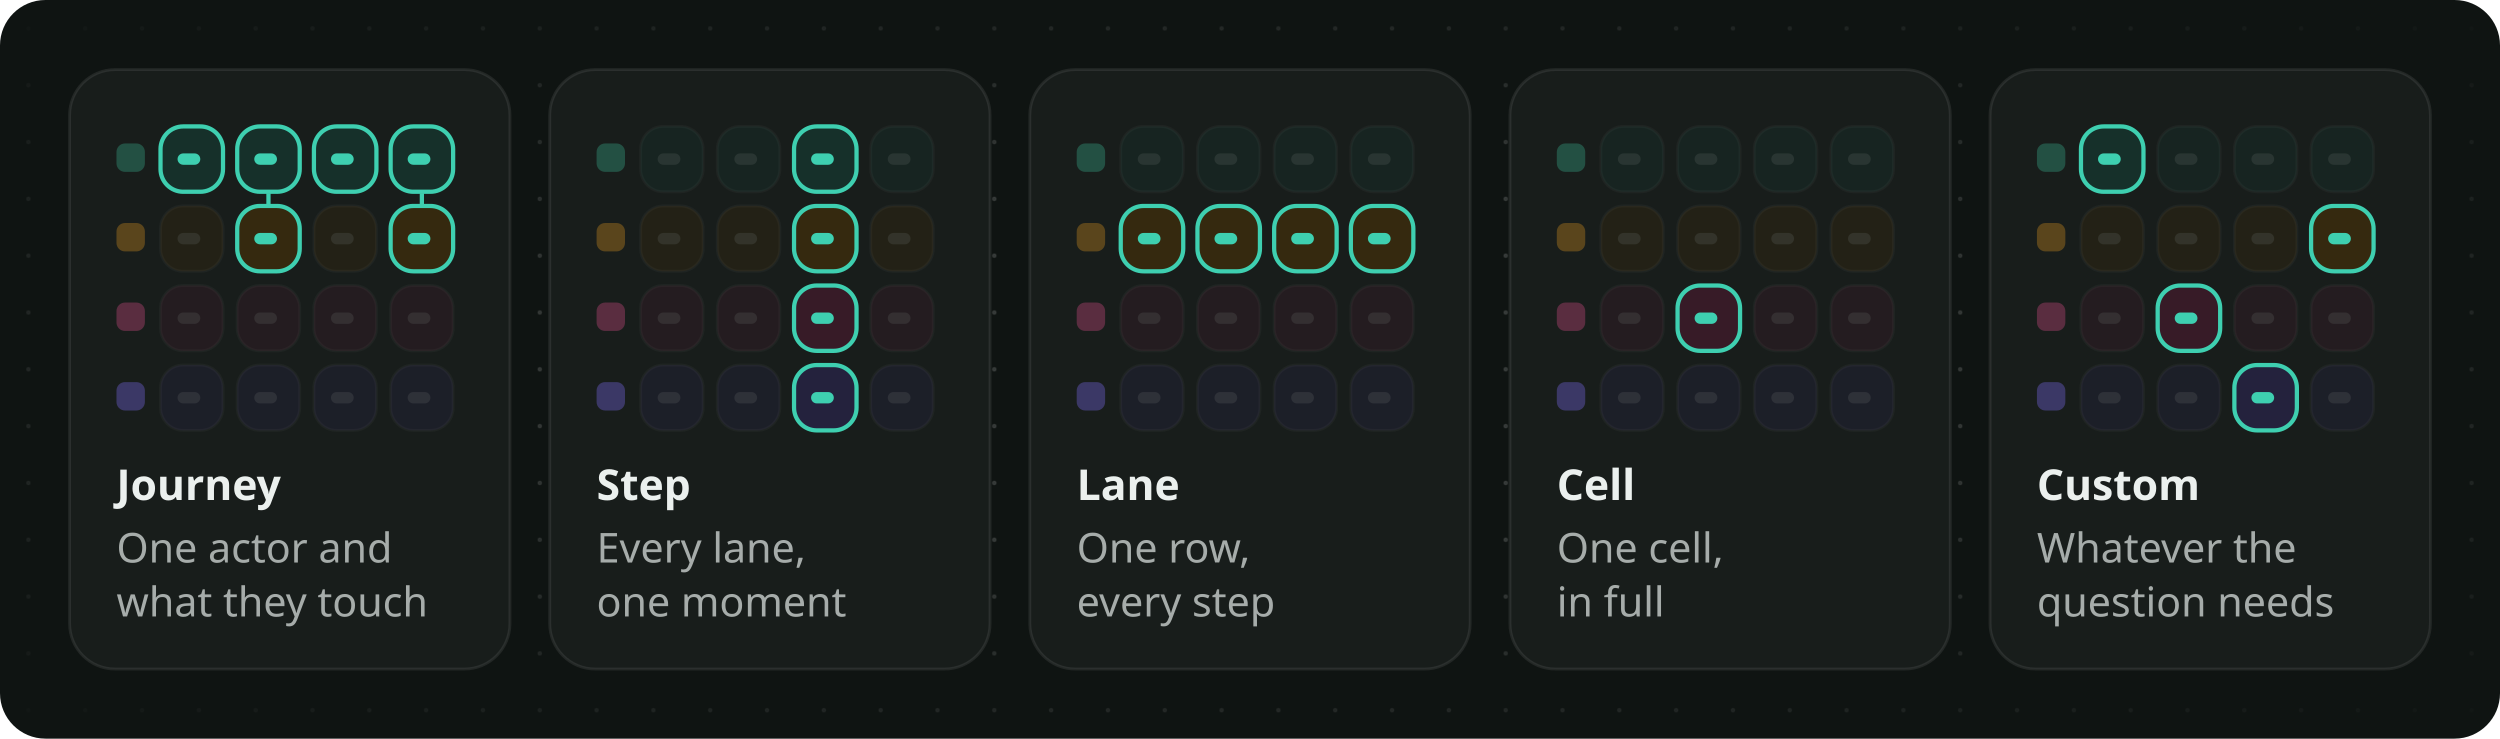
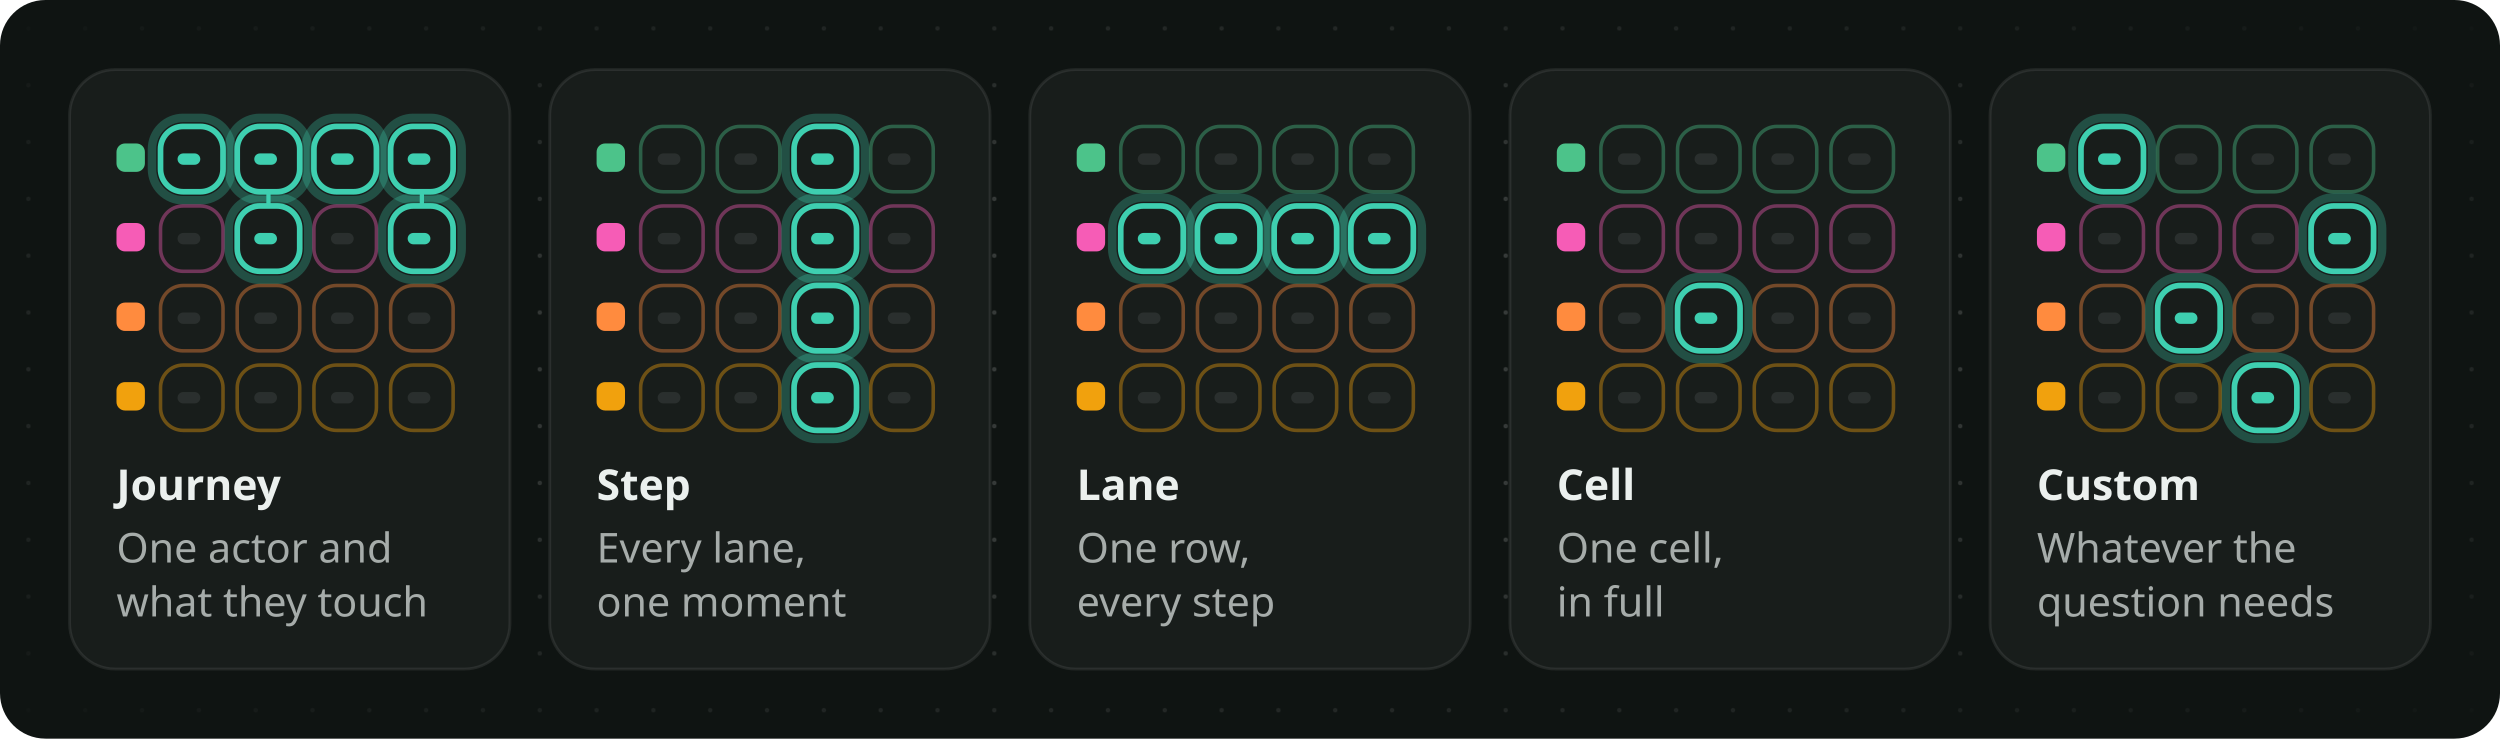
<svg xmlns="http://www.w3.org/2000/svg" viewBox="0 0 880 260" font-family="'Ubuntu Sans', system-ui, sans-serif">
  <style>
    .plate { fill: #0f1412; }
    .dot { fill: #ebf0ee; fill-opacity: 0.17; }
    .card { fill: #181d1b; stroke: #ebf0ee; stroke-opacity: 0.09; }
    .well { fill: #0f1412; stroke: #ebf0ee; stroke-opacity: 0.09; }
    .well-focus { stroke: #3ecfb0; stroke-opacity: 1; stroke-width: 1.5; }
    .title { font-size: 15px; font-weight: 600; fill: #ebf0ee; }
    .label { font-size: 14.5px; fill: #a6acaa; }
    .label-teal { font-size: 14.5px; font-weight: 600; fill: #3ecfb0; }
    .strong { font-size: 14.5px; font-weight: 600; fill: #ebf0ee; }
    .code { font-family: 'Ubuntu Sans Mono', ui-monospace, SFMono-Regular, Menlo, Consolas, monospace; font-size: 14.5px; fill: #a6acaa; }
    .code-strong { font-family: 'Ubuntu Sans Mono', ui-monospace, SFMono-Regular, Menlo, Consolas, monospace; font-size: 14.5px; font-weight: 600; fill: #ebf0ee; }
    .num { font-size: 14.5px; font-weight: 600; fill: #0f1412; }
    .axis { stroke: #ebf0ee; stroke-opacity: 0.09; }
    .line { stroke: #a6acaa; stroke-width: 1.25; }
    .flow { stroke: #a6acaa; stroke-width: 1.5; fill: none; }
    .flow-head { fill: #a6acaa; }
    .trace { stroke: #3ecfb0; stroke-width: 1.5; fill: none; }
    .trace-head { fill: #3ecfb0; }
    .zoom { stroke: #3ecfb0; stroke-width: 1; stroke-opacity: 0.55; fill: none; }
    .skel { fill: #ebf0ee; fill-opacity: 0.22; }
    .skel-teal { fill: #3ecfb0; }
-     .cell { stroke: #ebf0ee; stroke-opacity: 0.09; }
-     .cell-focus { stroke: #3ecfb0; stroke-opacity: 1; stroke-width: 1.5; }
+     .cell, .cell-focus, .cell-focus-dash { fill: none; stroke-width: 1.25; }
    .hit { fill: #3ecfb0; }
    .tick { fill: #a6acaa; }
    .miss { fill: #ebf0ee; fill-opacity: 0.22; }
    .badge { fill: #3ecfb0; stroke: #181d1b; stroke-width: 2; }
    .faded { opacity: 0.4; }
-     .lane-c { fill: #16302a; } .sq-c { fill: #235043; }
-     .lane-f { fill: #35290f; } .sq-f { fill: #5a451c; }
-     .lane-b { fill: #371b27; } .sq-b { fill: #5a2d40; }
-     .lane-s { fill: #24223d; } .sq-s { fill: #3b3866; }
+     .lane-c { stroke: #4cc38a; } .sq-c { fill: #4cc38a; }
+     .lane-f { stroke: #f65cb6; } .sq-f { fill: #f65cb6; }
+     .lane-b { stroke: #ff8b3e; } .sq-b { fill: #ff8b3e; }
+     .lane-s { stroke: #f1a10d; } .sq-s { fill: #f1a10d; }
+     .cell-focus, .cell-focus-dash { stroke: #3ecfb0; stroke-width: 2; }
+     .halo { fill: none; stroke: #3ecfb0; stroke-opacity: 0.28; stroke-width: 3; }
  </style>
  <defs>
    <pattern id="grid" width="20" height="20" patternUnits="userSpaceOnUse">
      <circle class="dot" cx="10" cy="10" r="0.8" />
    </pattern>
    <radialGradient id="fade" cx="50%" cy="50%" r="70%">
      <stop offset="0.35" stop-color="#fff" />
      <stop offset="1" stop-color="#000" />
    </radialGradient>
    <mask id="fadeMask">
      <rect width="880" height="260" fill="url(#fade)" />
    </mask>
    <marker id="headMuted" markerWidth="8" markerHeight="8" refX="6" refY="4" orient="auto" markerUnits="userSpaceOnUse">
      <path class="flow-head" d="M0,0.5 L7,4 L0,7.5 Z" />
    </marker>
    <marker id="headTeal" markerWidth="8" markerHeight="8" refX="6" refY="4" orient="auto" markerUnits="userSpaceOnUse">
      <path class="trace-head" d="M0,0.5 L7,4 L0,7.5 Z" />
    </marker>
  </defs>
  <rect class="plate" width="880" height="260" rx="16" />
  <rect width="880" height="260" rx="16" fill="url(#grid)" mask="url(#fadeMask)" />
  <rect class="card" x="24.5" y="24.5" width="155" height="211" rx="16" />
  <rect class="sq-c" x="41" y="50.5" width="10" height="10" rx="3" />
+   <rect class="halo" x="53.5" y="41.5" width="28" height="29" rx="11" />
  <rect class="lane-c cell-focus" x="56.5" y="44.5" width="22" height="23" rx="8" />
  <rect class="skel-teal" x="62.5" y="54" width="8" height="4" rx="2" />
+   <rect class="halo" x="80.5" y="41.5" width="28" height="29" rx="11" />
  <rect class="lane-c cell-focus" x="83.5" y="44.5" width="22" height="23" rx="8" />
  <rect class="skel-teal" x="89.5" y="54" width="8" height="4" rx="2" />
+   <rect class="halo" x="107.5" y="41.5" width="28" height="29" rx="11" />
  <rect class="lane-c cell-focus" x="110.5" y="44.5" width="22" height="23" rx="8" />
  <rect class="skel-teal" x="116.5" y="54" width="8" height="4" rx="2" />
+   <rect class="halo" x="134.5" y="41.5" width="28" height="29" rx="11" />
  <rect class="lane-c cell-focus" x="137.5" y="44.5" width="22" height="23" rx="8" />
  <rect class="skel-teal" x="143.5" y="54" width="8" height="4" rx="2" />
  <rect class="sq-f" x="41" y="78.5" width="10" height="10" rx="3" />
  <g class="faded">
    <rect class="lane-f cell" x="56.5" y="72.5" width="22" height="23" rx="8" />
    <rect class="skel" x="62.5" y="82" width="8" height="4" rx="2" />
  </g>
+   <rect class="halo" x="80.5" y="69.5" width="28" height="29" rx="11" />
  <rect class="lane-f cell-focus" x="83.5" y="72.5" width="22" height="23" rx="8" />
  <rect class="skel-teal" x="89.5" y="82" width="8" height="4" rx="2" />
  <g class="faded">
    <rect class="lane-f cell" x="110.5" y="72.5" width="22" height="23" rx="8" />
    <rect class="skel" x="116.5" y="82" width="8" height="4" rx="2" />
  </g>
+   <rect class="halo" x="134.5" y="69.5" width="28" height="29" rx="11" />
  <rect class="lane-f cell-focus" x="137.5" y="72.5" width="22" height="23" rx="8" />
  <rect class="skel-teal" x="143.5" y="82" width="8" height="4" rx="2" />
  <rect class="sq-b" x="41" y="106.5" width="10" height="10" rx="3" />
  <g class="faded">
    <rect class="lane-b cell" x="56.5" y="100.5" width="22" height="23" rx="8" />
    <rect class="skel" x="62.5" y="110" width="8" height="4" rx="2" />
  </g>
  <g class="faded">
    <rect class="lane-b cell" x="83.5" y="100.5" width="22" height="23" rx="8" />
    <rect class="skel" x="89.5" y="110" width="8" height="4" rx="2" />
  </g>
  <g class="faded">
    <rect class="lane-b cell" x="110.5" y="100.5" width="22" height="23" rx="8" />
    <rect class="skel" x="116.5" y="110" width="8" height="4" rx="2" />
  </g>
  <g class="faded">
    <rect class="lane-b cell" x="137.5" y="100.5" width="22" height="23" rx="8" />
    <rect class="skel" x="143.5" y="110" width="8" height="4" rx="2" />
  </g>
  <rect class="sq-s" x="41" y="134.5" width="10" height="10" rx="3" />
  <g class="faded">
    <rect class="lane-s cell" x="56.5" y="128.5" width="22" height="23" rx="8" />
    <rect class="skel" x="62.5" y="138" width="8" height="4" rx="2" />
  </g>
  <g class="faded">
    <rect class="lane-s cell" x="83.5" y="128.5" width="22" height="23" rx="8" />
    <rect class="skel" x="89.5" y="138" width="8" height="4" rx="2" />
  </g>
  <g class="faded">
    <rect class="lane-s cell" x="110.5" y="128.5" width="22" height="23" rx="8" />
    <rect class="skel" x="116.5" y="138" width="8" height="4" rx="2" />
  </g>
  <g class="faded">
    <rect class="lane-s cell" x="137.5" y="128.5" width="22" height="23" rx="8" />
    <rect class="skel" x="143.5" y="138" width="8" height="4" rx="2" />
  </g>
  <path class="trace" d="M94.5,68 V72.5" />
  <path class="trace" d="M148.5,68 V72.5" />
  <text class="title" x="41" y="176">Journey</text>
  <text class="label" x="41" y="198">One actor and</text>
  <text class="label" x="41" y="217">what they touch</text>
  <rect class="card" x="193.5" y="24.5" width="155" height="211" rx="16" />
  <rect class="sq-c" x="210" y="50.5" width="10" height="10" rx="3" />
  <g class="faded">
    <rect class="lane-c cell" x="225.5" y="44.5" width="22" height="23" rx="8" />
    <rect class="skel" x="231.5" y="54" width="8" height="4" rx="2" />
  </g>
  <g class="faded">
    <rect class="lane-c cell" x="252.5" y="44.5" width="22" height="23" rx="8" />
    <rect class="skel" x="258.5" y="54" width="8" height="4" rx="2" />
  </g>
+   <rect class="halo" x="276.5" y="41.5" width="28" height="29" rx="11" />
  <rect class="lane-c cell-focus" x="279.5" y="44.5" width="22" height="23" rx="8" />
  <rect class="skel-teal" x="285.5" y="54" width="8" height="4" rx="2" />
  <g class="faded">
    <rect class="lane-c cell" x="306.5" y="44.5" width="22" height="23" rx="8" />
    <rect class="skel" x="312.5" y="54" width="8" height="4" rx="2" />
  </g>
  <rect class="sq-f" x="210" y="78.5" width="10" height="10" rx="3" />
  <g class="faded">
    <rect class="lane-f cell" x="225.5" y="72.5" width="22" height="23" rx="8" />
    <rect class="skel" x="231.5" y="82" width="8" height="4" rx="2" />
  </g>
  <g class="faded">
    <rect class="lane-f cell" x="252.5" y="72.5" width="22" height="23" rx="8" />
    <rect class="skel" x="258.5" y="82" width="8" height="4" rx="2" />
  </g>
+   <rect class="halo" x="276.5" y="69.5" width="28" height="29" rx="11" />
  <rect class="lane-f cell-focus" x="279.5" y="72.5" width="22" height="23" rx="8" />
  <rect class="skel-teal" x="285.5" y="82" width="8" height="4" rx="2" />
  <g class="faded">
    <rect class="lane-f cell" x="306.5" y="72.5" width="22" height="23" rx="8" />
    <rect class="skel" x="312.5" y="82" width="8" height="4" rx="2" />
  </g>
  <rect class="sq-b" x="210" y="106.5" width="10" height="10" rx="3" />
  <g class="faded">
    <rect class="lane-b cell" x="225.5" y="100.5" width="22" height="23" rx="8" />
    <rect class="skel" x="231.5" y="110" width="8" height="4" rx="2" />
  </g>
  <g class="faded">
    <rect class="lane-b cell" x="252.5" y="100.5" width="22" height="23" rx="8" />
    <rect class="skel" x="258.5" y="110" width="8" height="4" rx="2" />
  </g>
+   <rect class="halo" x="276.5" y="97.5" width="28" height="29" rx="11" />
  <rect class="lane-b cell-focus" x="279.5" y="100.5" width="22" height="23" rx="8" />
  <rect class="skel-teal" x="285.5" y="110" width="8" height="4" rx="2" />
  <g class="faded">
    <rect class="lane-b cell" x="306.5" y="100.5" width="22" height="23" rx="8" />
    <rect class="skel" x="312.5" y="110" width="8" height="4" rx="2" />
  </g>
  <rect class="sq-s" x="210" y="134.5" width="10" height="10" rx="3" />
  <g class="faded">
    <rect class="lane-s cell" x="225.5" y="128.5" width="22" height="23" rx="8" />
    <rect class="skel" x="231.5" y="138" width="8" height="4" rx="2" />
  </g>
  <g class="faded">
    <rect class="lane-s cell" x="252.5" y="128.5" width="22" height="23" rx="8" />
    <rect class="skel" x="258.5" y="138" width="8" height="4" rx="2" />
  </g>
+   <rect class="halo" x="276.5" y="125.5" width="28" height="29" rx="11" />
  <rect class="lane-s cell-focus" x="279.5" y="128.5" width="22" height="23" rx="8" />
  <rect class="skel-teal" x="285.5" y="138" width="8" height="4" rx="2" />
  <g class="faded">
    <rect class="lane-s cell" x="306.5" y="128.5" width="22" height="23" rx="8" />
    <rect class="skel" x="312.5" y="138" width="8" height="4" rx="2" />
  </g>
  <text class="title" x="210" y="176">Step</text>
  <text class="label" x="210" y="198">Every lane,</text>
  <text class="label" x="210" y="217">one moment</text>
  <rect class="card" x="362.5" y="24.5" width="155" height="211" rx="16" />
  <rect class="sq-c" x="379" y="50.5" width="10" height="10" rx="3" />
  <g class="faded">
    <rect class="lane-c cell" x="394.5" y="44.5" width="22" height="23" rx="8" />
    <rect class="skel" x="400.5" y="54" width="8" height="4" rx="2" />
  </g>
  <g class="faded">
    <rect class="lane-c cell" x="421.5" y="44.5" width="22" height="23" rx="8" />
    <rect class="skel" x="427.5" y="54" width="8" height="4" rx="2" />
  </g>
  <g class="faded">
    <rect class="lane-c cell" x="448.5" y="44.5" width="22" height="23" rx="8" />
    <rect class="skel" x="454.5" y="54" width="8" height="4" rx="2" />
  </g>
  <g class="faded">
    <rect class="lane-c cell" x="475.5" y="44.5" width="22" height="23" rx="8" />
    <rect class="skel" x="481.5" y="54" width="8" height="4" rx="2" />
  </g>
  <rect class="sq-f" x="379" y="78.5" width="10" height="10" rx="3" />
+   <rect class="halo" x="391.5" y="69.5" width="28" height="29" rx="11" />
  <rect class="lane-f cell-focus" x="394.5" y="72.5" width="22" height="23" rx="8" />
  <rect class="skel-teal" x="400.5" y="82" width="8" height="4" rx="2" />
+   <rect class="halo" x="418.5" y="69.5" width="28" height="29" rx="11" />
  <rect class="lane-f cell-focus" x="421.5" y="72.5" width="22" height="23" rx="8" />
  <rect class="skel-teal" x="427.5" y="82" width="8" height="4" rx="2" />
+   <rect class="halo" x="445.5" y="69.5" width="28" height="29" rx="11" />
  <rect class="lane-f cell-focus" x="448.5" y="72.5" width="22" height="23" rx="8" />
  <rect class="skel-teal" x="454.5" y="82" width="8" height="4" rx="2" />
+   <rect class="halo" x="472.5" y="69.5" width="28" height="29" rx="11" />
  <rect class="lane-f cell-focus" x="475.5" y="72.5" width="22" height="23" rx="8" />
  <rect class="skel-teal" x="481.5" y="82" width="8" height="4" rx="2" />
  <rect class="sq-b" x="379" y="106.5" width="10" height="10" rx="3" />
  <g class="faded">
    <rect class="lane-b cell" x="394.5" y="100.5" width="22" height="23" rx="8" />
    <rect class="skel" x="400.5" y="110" width="8" height="4" rx="2" />
  </g>
  <g class="faded">
    <rect class="lane-b cell" x="421.5" y="100.5" width="22" height="23" rx="8" />
    <rect class="skel" x="427.5" y="110" width="8" height="4" rx="2" />
  </g>
  <g class="faded">
    <rect class="lane-b cell" x="448.5" y="100.5" width="22" height="23" rx="8" />
    <rect class="skel" x="454.5" y="110" width="8" height="4" rx="2" />
  </g>
  <g class="faded">
    <rect class="lane-b cell" x="475.5" y="100.5" width="22" height="23" rx="8" />
    <rect class="skel" x="481.5" y="110" width="8" height="4" rx="2" />
  </g>
  <rect class="sq-s" x="379" y="134.5" width="10" height="10" rx="3" />
  <g class="faded">
    <rect class="lane-s cell" x="394.5" y="128.5" width="22" height="23" rx="8" />
    <rect class="skel" x="400.5" y="138" width="8" height="4" rx="2" />
  </g>
  <g class="faded">
    <rect class="lane-s cell" x="421.5" y="128.5" width="22" height="23" rx="8" />
    <rect class="skel" x="427.5" y="138" width="8" height="4" rx="2" />
  </g>
  <g class="faded">
    <rect class="lane-s cell" x="448.5" y="128.5" width="22" height="23" rx="8" />
    <rect class="skel" x="454.5" y="138" width="8" height="4" rx="2" />
  </g>
  <g class="faded">
    <rect class="lane-s cell" x="475.5" y="128.5" width="22" height="23" rx="8" />
    <rect class="skel" x="481.5" y="138" width="8" height="4" rx="2" />
  </g>
  <text class="title" x="379" y="176">Lane</text>
  <text class="label" x="379" y="198">One row,</text>
  <text class="label" x="379" y="217">every step</text>
  <rect class="card" x="531.5" y="24.5" width="155" height="211" rx="16" />
  <rect class="sq-c" x="548" y="50.5" width="10" height="10" rx="3" />
  <g class="faded">
    <rect class="lane-c cell" x="563.5" y="44.5" width="22" height="23" rx="8" />
    <rect class="skel" x="569.5" y="54" width="8" height="4" rx="2" />
  </g>
  <g class="faded">
    <rect class="lane-c cell" x="590.5" y="44.5" width="22" height="23" rx="8" />
    <rect class="skel" x="596.5" y="54" width="8" height="4" rx="2" />
  </g>
  <g class="faded">
    <rect class="lane-c cell" x="617.5" y="44.5" width="22" height="23" rx="8" />
    <rect class="skel" x="623.5" y="54" width="8" height="4" rx="2" />
  </g>
  <g class="faded">
    <rect class="lane-c cell" x="644.5" y="44.5" width="22" height="23" rx="8" />
    <rect class="skel" x="650.5" y="54" width="8" height="4" rx="2" />
  </g>
  <rect class="sq-f" x="548" y="78.5" width="10" height="10" rx="3" />
  <g class="faded">
    <rect class="lane-f cell" x="563.5" y="72.5" width="22" height="23" rx="8" />
    <rect class="skel" x="569.5" y="82" width="8" height="4" rx="2" />
  </g>
  <g class="faded">
    <rect class="lane-f cell" x="590.5" y="72.5" width="22" height="23" rx="8" />
    <rect class="skel" x="596.5" y="82" width="8" height="4" rx="2" />
  </g>
  <g class="faded">
    <rect class="lane-f cell" x="617.5" y="72.5" width="22" height="23" rx="8" />
    <rect class="skel" x="623.5" y="82" width="8" height="4" rx="2" />
  </g>
  <g class="faded">
    <rect class="lane-f cell" x="644.5" y="72.5" width="22" height="23" rx="8" />
    <rect class="skel" x="650.5" y="82" width="8" height="4" rx="2" />
  </g>
  <rect class="sq-b" x="548" y="106.5" width="10" height="10" rx="3" />
  <g class="faded">
    <rect class="lane-b cell" x="563.5" y="100.5" width="22" height="23" rx="8" />
    <rect class="skel" x="569.5" y="110" width="8" height="4" rx="2" />
  </g>
+   <rect class="halo" x="587.5" y="97.5" width="28" height="29" rx="11" />
  <rect class="lane-b cell-focus" x="590.5" y="100.5" width="22" height="23" rx="8" />
  <rect class="skel-teal" x="596.5" y="110" width="8" height="4" rx="2" />
  <g class="faded">
    <rect class="lane-b cell" x="617.5" y="100.5" width="22" height="23" rx="8" />
    <rect class="skel" x="623.5" y="110" width="8" height="4" rx="2" />
  </g>
  <g class="faded">
    <rect class="lane-b cell" x="644.5" y="100.5" width="22" height="23" rx="8" />
    <rect class="skel" x="650.5" y="110" width="8" height="4" rx="2" />
  </g>
  <rect class="sq-s" x="548" y="134.5" width="10" height="10" rx="3" />
  <g class="faded">
    <rect class="lane-s cell" x="563.5" y="128.5" width="22" height="23" rx="8" />
    <rect class="skel" x="569.5" y="138" width="8" height="4" rx="2" />
  </g>
  <g class="faded">
    <rect class="lane-s cell" x="590.5" y="128.5" width="22" height="23" rx="8" />
    <rect class="skel" x="596.5" y="138" width="8" height="4" rx="2" />
  </g>
  <g class="faded">
    <rect class="lane-s cell" x="617.5" y="128.5" width="22" height="23" rx="8" />
    <rect class="skel" x="623.5" y="138" width="8" height="4" rx="2" />
  </g>
  <g class="faded">
    <rect class="lane-s cell" x="644.5" y="128.5" width="22" height="23" rx="8" />
    <rect class="skel" x="650.5" y="138" width="8" height="4" rx="2" />
  </g>
  <text class="title" x="548" y="176">Cell</text>
  <text class="label" x="548" y="198">One cell,</text>
  <text class="label" x="548" y="217">in full</text>
  <rect class="card" x="700.5" y="24.5" width="155" height="211" rx="16" />
  <rect class="sq-c" x="717" y="50.5" width="10" height="10" rx="3" />
+   <rect class="halo" x="729.5" y="41.5" width="28" height="29" rx="11" />
  <rect class="lane-c cell-focus" x="732.5" y="44.5" width="22" height="23" rx="8" />
  <rect class="skel-teal" x="738.5" y="54" width="8" height="4" rx="2" />
  <g class="faded">
    <rect class="lane-c cell" x="759.5" y="44.5" width="22" height="23" rx="8" />
    <rect class="skel" x="765.5" y="54" width="8" height="4" rx="2" />
  </g>
  <g class="faded">
    <rect class="lane-c cell" x="786.5" y="44.5" width="22" height="23" rx="8" />
    <rect class="skel" x="792.5" y="54" width="8" height="4" rx="2" />
  </g>
  <g class="faded">
    <rect class="lane-c cell" x="813.5" y="44.5" width="22" height="23" rx="8" />
    <rect class="skel" x="819.5" y="54" width="8" height="4" rx="2" />
  </g>
  <rect class="sq-f" x="717" y="78.5" width="10" height="10" rx="3" />
  <g class="faded">
    <rect class="lane-f cell" x="732.5" y="72.5" width="22" height="23" rx="8" />
    <rect class="skel" x="738.5" y="82" width="8" height="4" rx="2" />
  </g>
  <g class="faded">
    <rect class="lane-f cell" x="759.5" y="72.5" width="22" height="23" rx="8" />
    <rect class="skel" x="765.5" y="82" width="8" height="4" rx="2" />
  </g>
  <g class="faded">
    <rect class="lane-f cell" x="786.5" y="72.5" width="22" height="23" rx="8" />
    <rect class="skel" x="792.5" y="82" width="8" height="4" rx="2" />
  </g>
+   <rect class="halo" x="810.5" y="69.5" width="28" height="29" rx="11" />
  <rect class="lane-f cell-focus" x="813.5" y="72.5" width="22" height="23" rx="8" />
  <rect class="skel-teal" x="819.5" y="82" width="8" height="4" rx="2" />
  <rect class="sq-b" x="717" y="106.5" width="10" height="10" rx="3" />
  <g class="faded">
    <rect class="lane-b cell" x="732.5" y="100.5" width="22" height="23" rx="8" />
    <rect class="skel" x="738.5" y="110" width="8" height="4" rx="2" />
  </g>
+   <rect class="halo" x="756.5" y="97.5" width="28" height="29" rx="11" />
  <rect class="lane-b cell-focus" x="759.5" y="100.5" width="22" height="23" rx="8" />
  <rect class="skel-teal" x="765.5" y="110" width="8" height="4" rx="2" />
  <g class="faded">
    <rect class="lane-b cell" x="786.5" y="100.5" width="22" height="23" rx="8" />
    <rect class="skel" x="792.5" y="110" width="8" height="4" rx="2" />
  </g>
  <g class="faded">
    <rect class="lane-b cell" x="813.5" y="100.5" width="22" height="23" rx="8" />
    <rect class="skel" x="819.5" y="110" width="8" height="4" rx="2" />
  </g>
  <rect class="sq-s" x="717" y="134.5" width="10" height="10" rx="3" />
  <g class="faded">
    <rect class="lane-s cell" x="732.5" y="128.5" width="22" height="23" rx="8" />
    <rect class="skel" x="738.5" y="138" width="8" height="4" rx="2" />
  </g>
  <g class="faded">
    <rect class="lane-s cell" x="759.5" y="128.5" width="22" height="23" rx="8" />
    <rect class="skel" x="765.5" y="138" width="8" height="4" rx="2" />
  </g>
+   <rect class="halo" x="783.5" y="125.5" width="28" height="29" rx="11" />
  <rect class="lane-s cell-focus" x="786.5" y="128.5" width="22" height="23" rx="8" />
  <rect class="skel-teal" x="792.5" y="138" width="8" height="4" rx="2" />
  <g class="faded">
    <rect class="lane-s cell" x="813.5" y="128.5" width="22" height="23" rx="8" />
    <rect class="skel" x="819.5" y="138" width="8" height="4" rx="2" />
  </g>
  <text class="title" x="717" y="176">Custom</text>
  <text class="label" x="717" y="198">Whatever the</text>
  <text class="label" x="717" y="217">question needs</text>
</svg>
